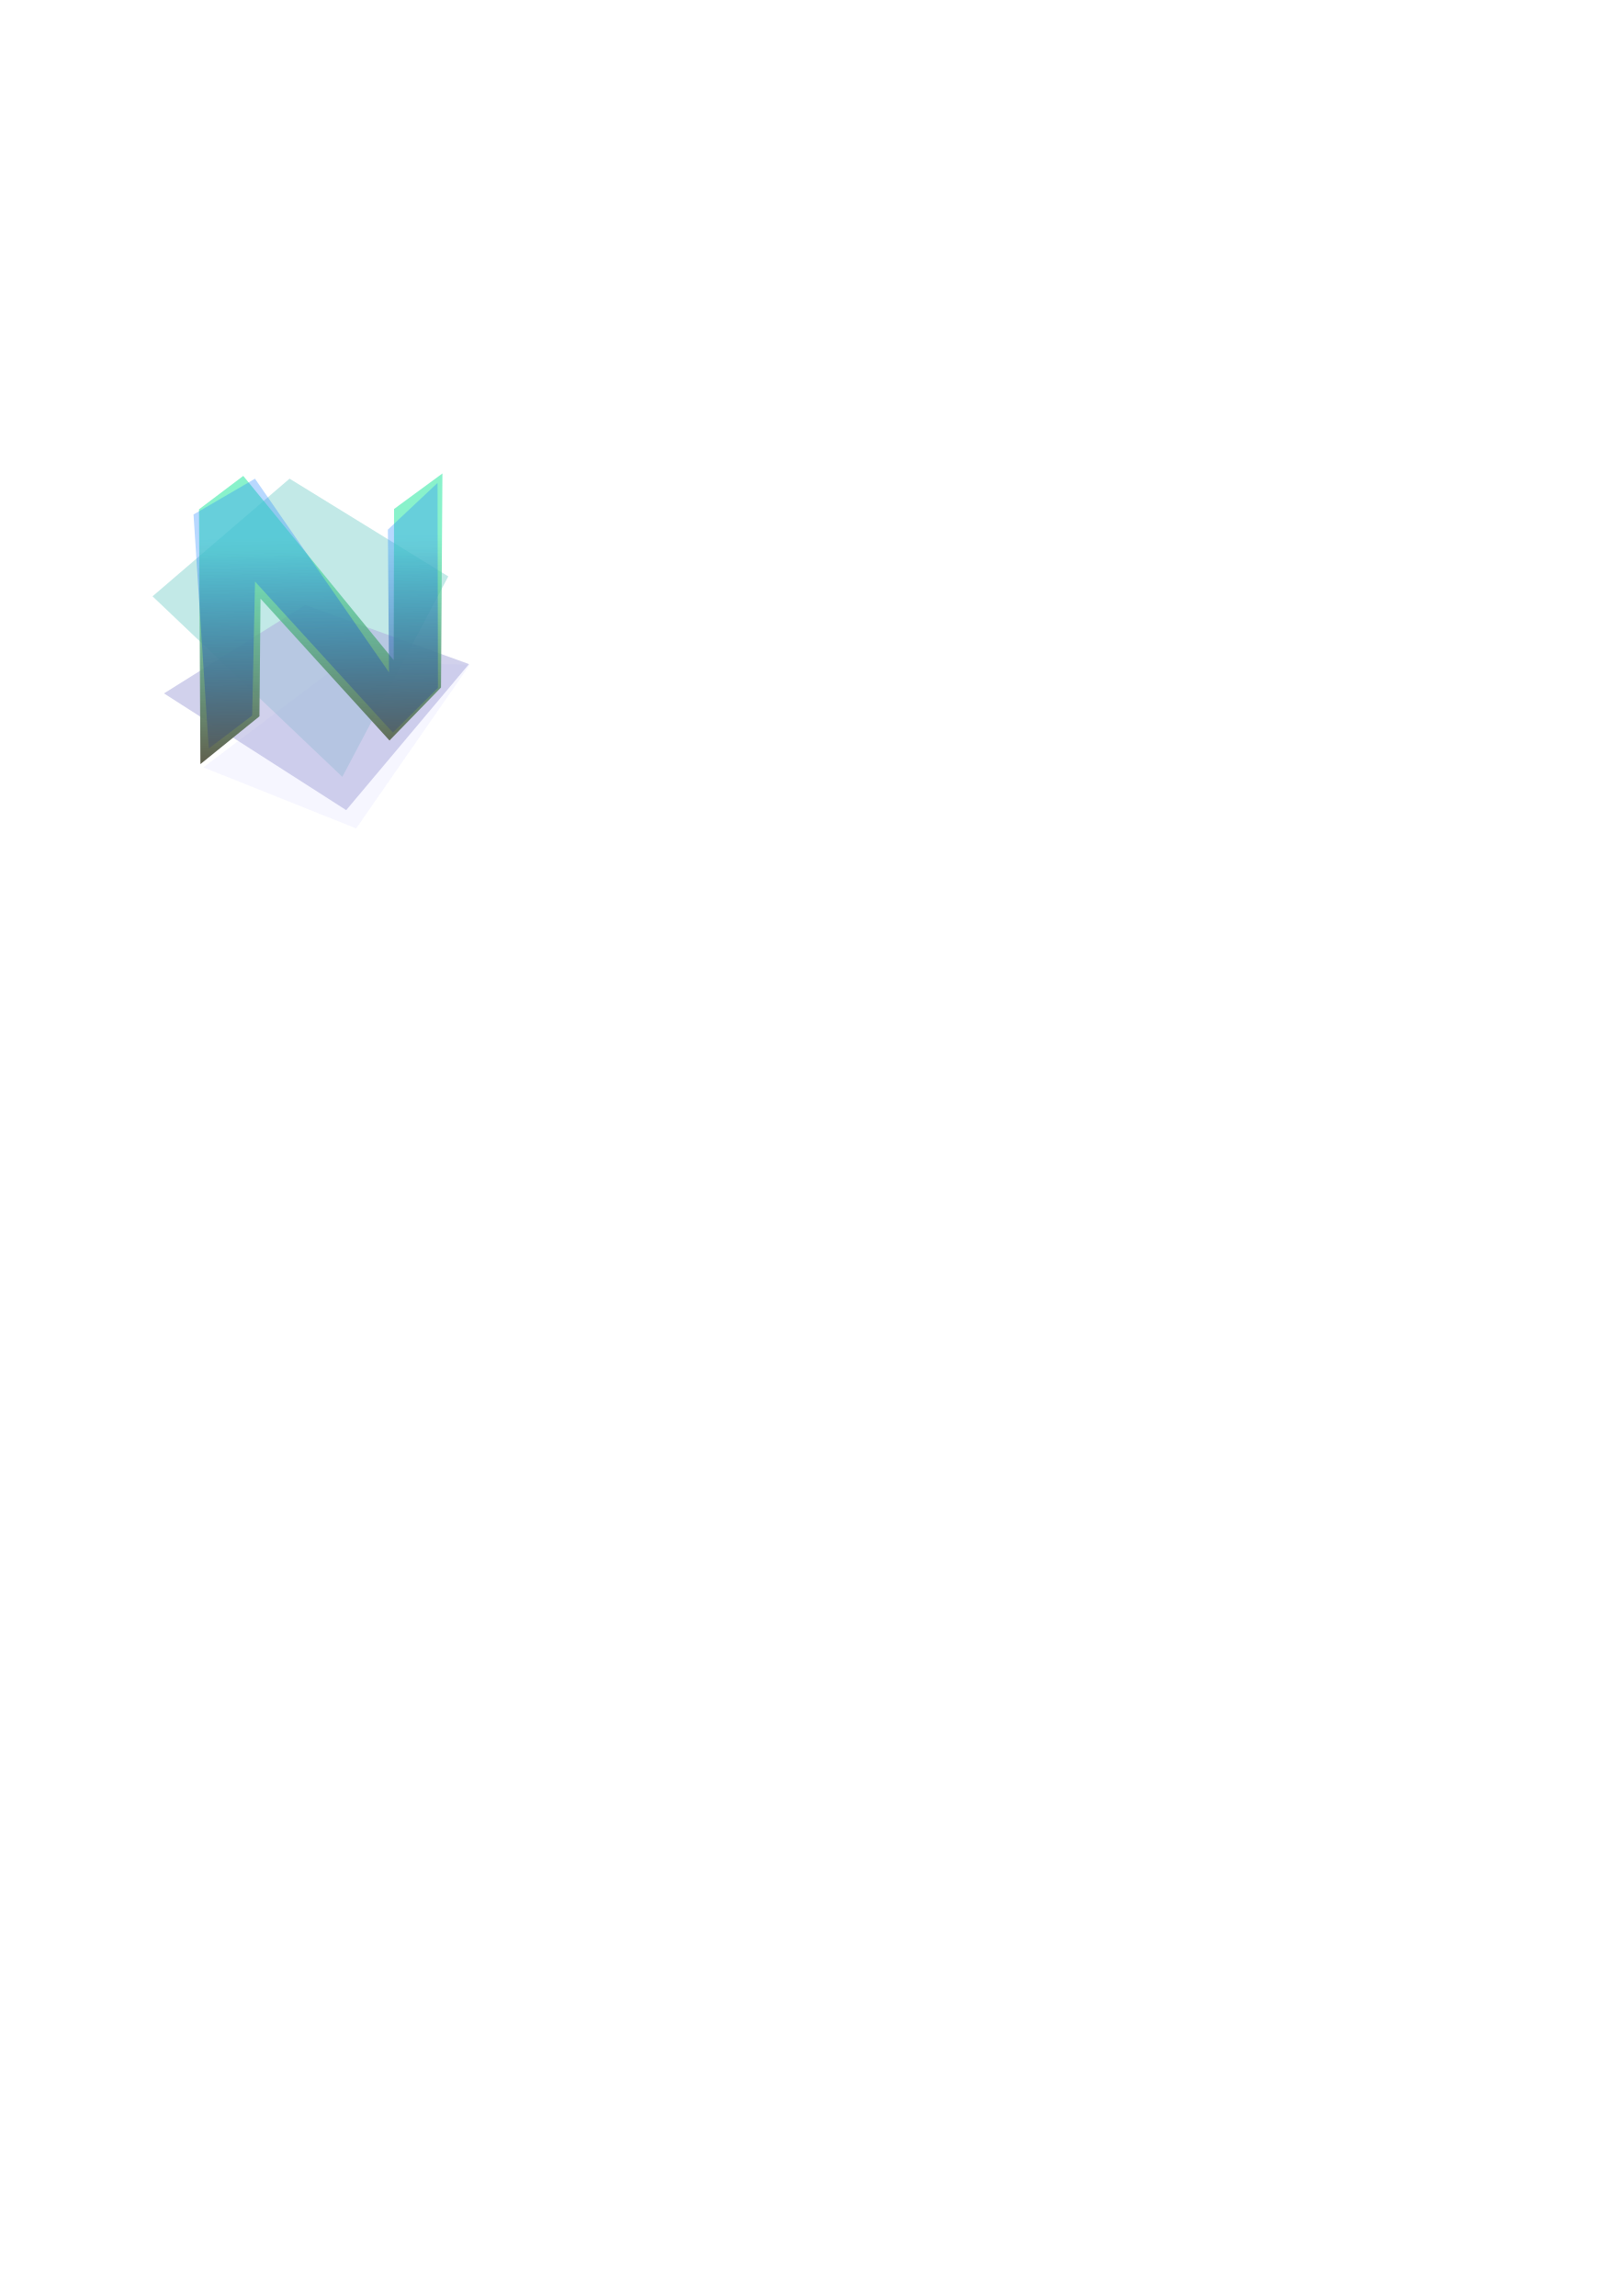
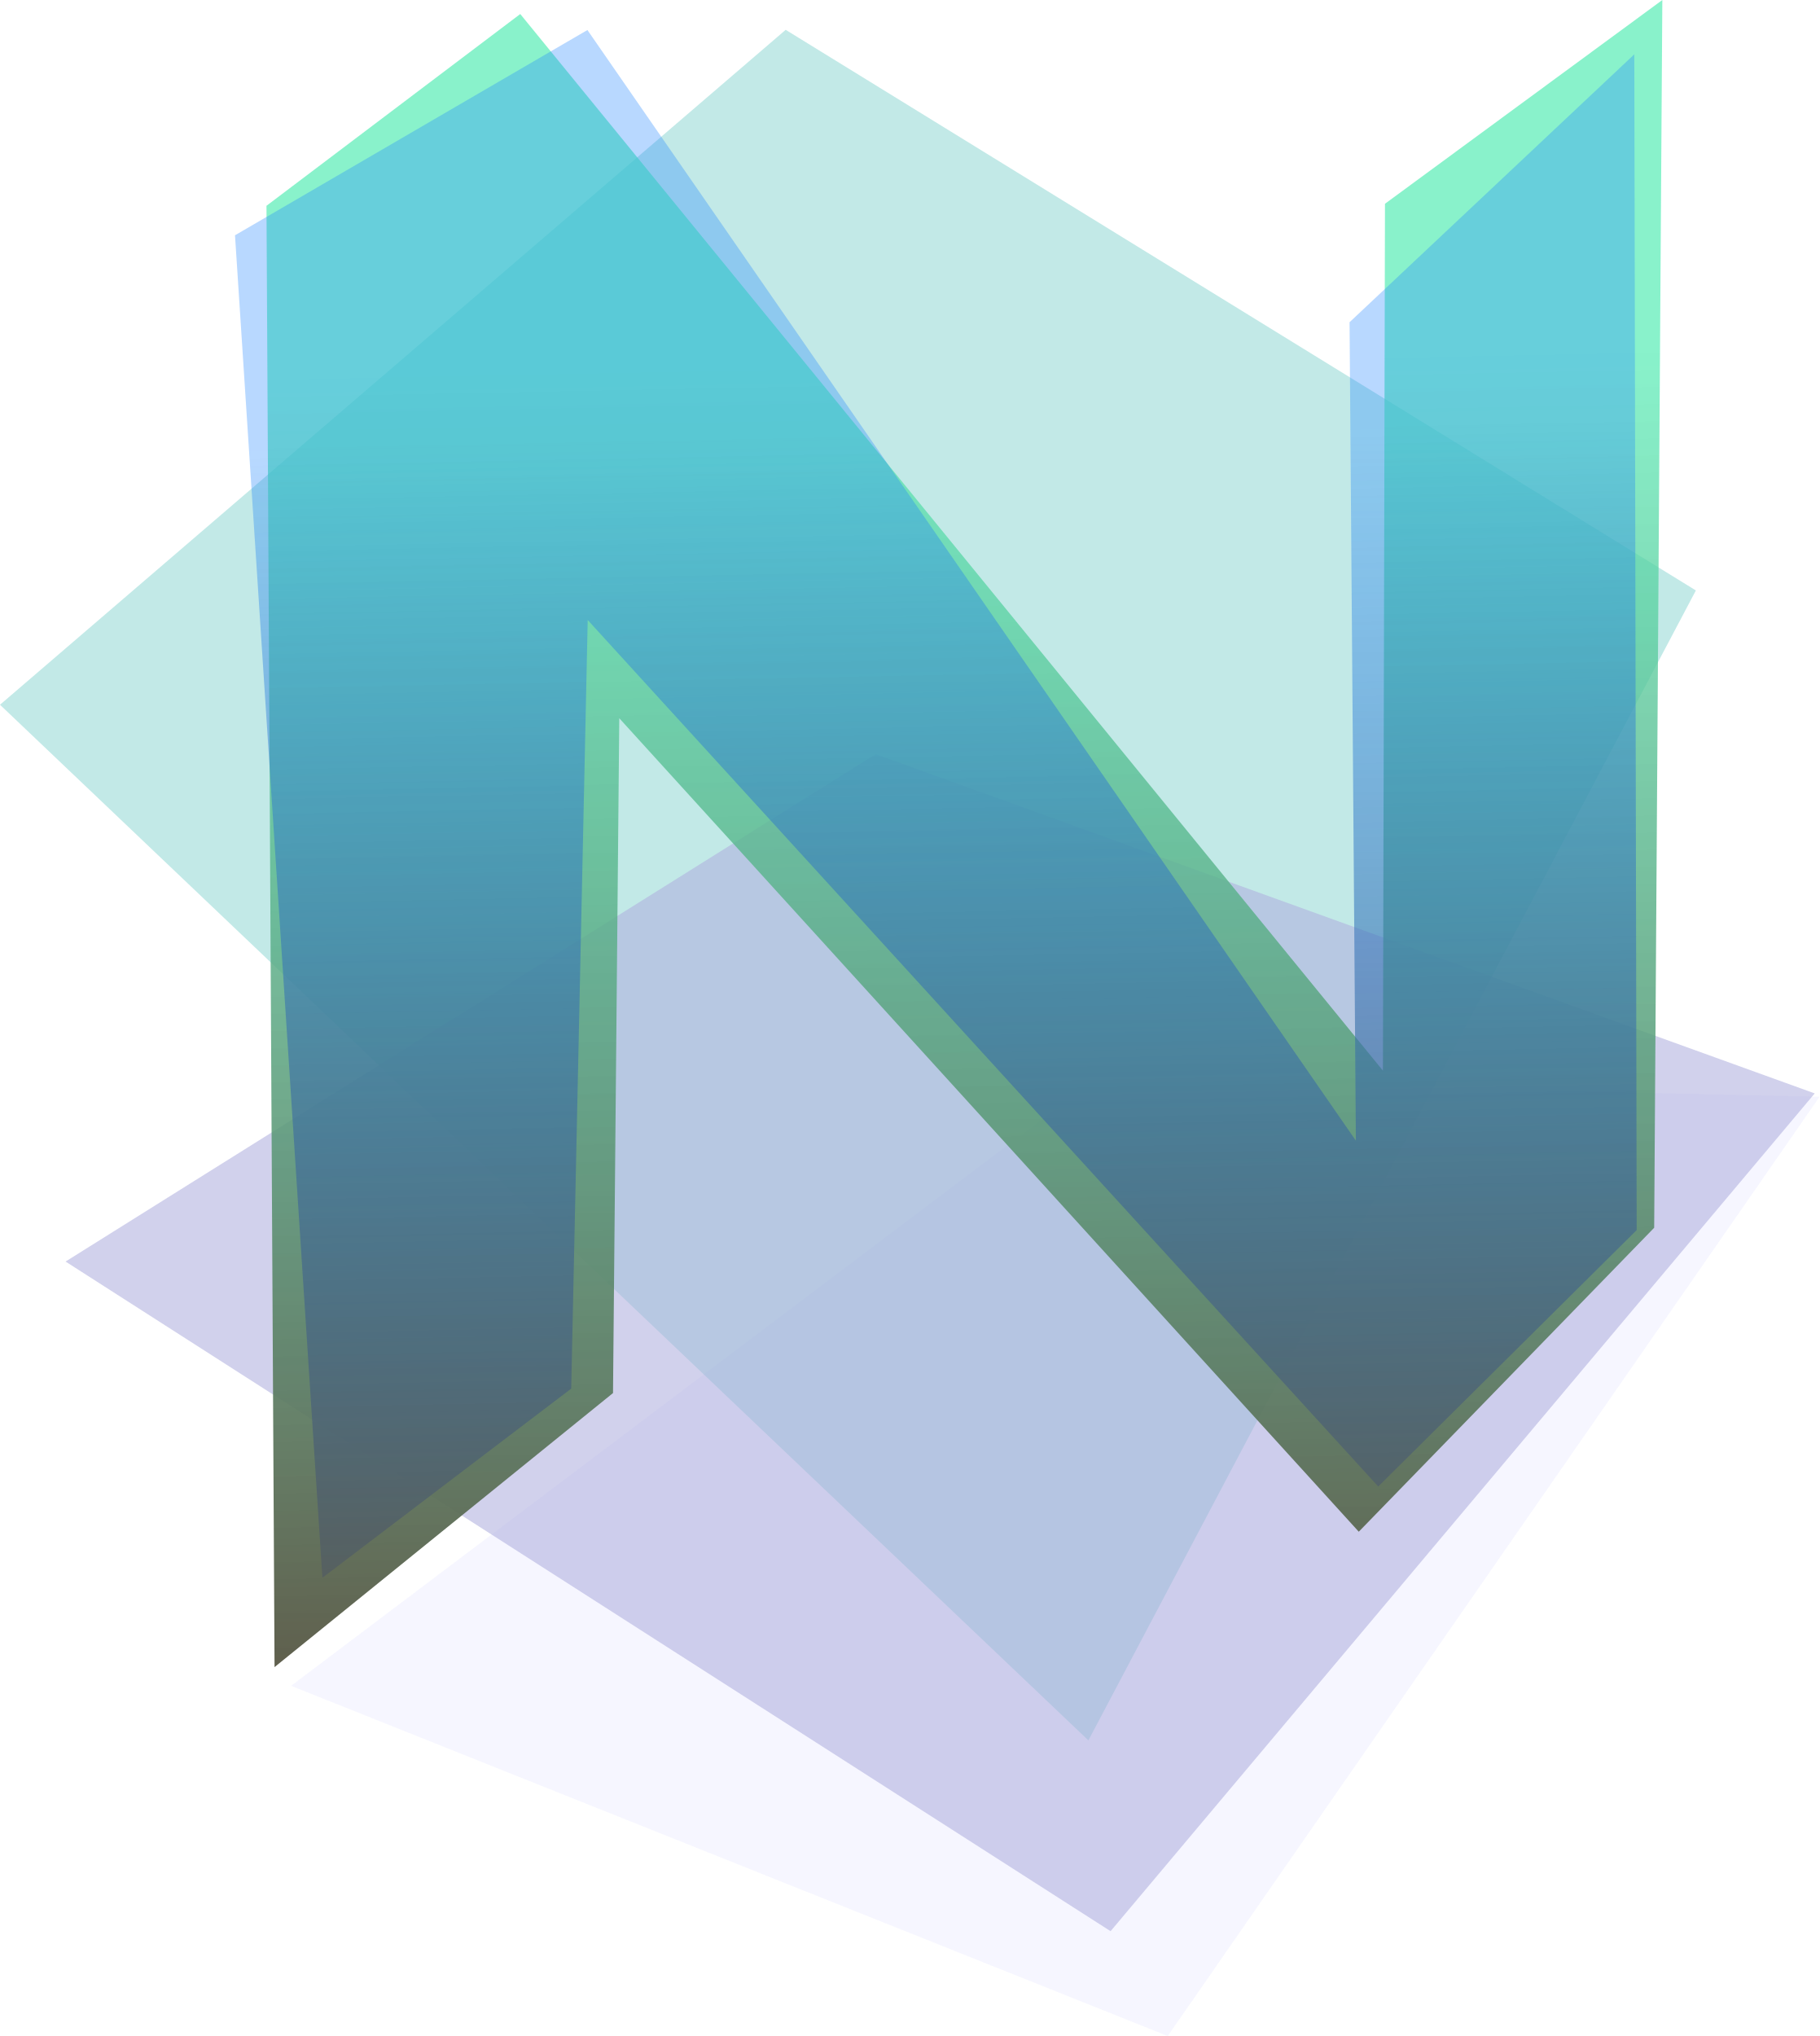
- <svg xmlns="http://www.w3.org/2000/svg" xmlns:xlink="http://www.w3.org/1999/xlink" version="1.1" id="svg5094" height="1052.362" width="744.094">
+ <svg xmlns="http://www.w3.org/2000/svg" xmlns:xlink="http://www.w3.org/1999/xlink" version="1.1" id="svg5094" height="162.691" width="145.412">
  <defs id="defs5096">
    <linearGradient id="linearGradient6041">
      <stop style="stop-color:#55ecb4;stop-opacity:0.696;" offset="0" id="stop6043" />
      <stop style="stop-color:#5e5948;stop-opacity:1" offset="1" id="stop6045" />
    </linearGradient>
    <linearGradient xlink:href="#linearGradient6041" id="linearGradient6349" gradientUnits="userSpaceOnUse" x1="149.208" y1="263.472" x2="149.636" y2="285.317" gradientTransform="matrix(4.855662,0,0,4.855662,-573.3501,-1033.161)" />
    <linearGradient xlink:href="#linearGradient6041-2" id="linearGradient6349-6" gradientUnits="userSpaceOnUse" x1="149.208" y1="263.472" x2="149.636" y2="285.317" gradientTransform="matrix(4.855662,0,0,4.855662,-573.3501,-1033.161)" />
    <linearGradient id="linearGradient6041-2">
      <stop style="stop-color:#1c85ff;stop-opacity:0.312;" offset="0" id="stop6043-5" />
      <stop style="stop-color:#5e5948;stop-opacity:1" offset="1" id="stop6045-3" />
    </linearGradient>
    <linearGradient y2="285.317" x2="149.636" y1="263.472" x1="149.208" gradientTransform="matrix(4.759476,0,0,4.759476,-558.8337,-1002.122)" gradientUnits="userSpaceOnUse" id="linearGradient6376" xlink:href="#linearGradient6041-2" />
  </defs>
-   <g id="layer1">
-     <g id="g5184" style="fill-opacity:1;fill-rule:nonzero;stroke:#ececec;stroke-width:4.922;stroke-linecap:butt;stroke-linejoin:miter;stroke-miterlimit:4;stroke-opacity:1;stroke-dasharray:none;stroke-dashoffset:0" transform="matrix(4.855662,0,0,4.855662,-573.3501,-1033.161)">
+   <g id="layer1" transform="translate(-69.90395,-217.0082)">
+     <g id="g5184" style="fill-opacity:1;fill-rule:nonzero;stroke:#ececec;stroke-width:4.922;stroke-linecap:butt;stroke-linejoin:miter;stroke-miterlimit:4;stroke-dasharray:none;stroke-dashoffset:0;stroke-opacity:1" transform="matrix(4.855662,0,0,4.855662,-573.3501,-1033.161)">
      <path d="m 150.459,275.254 11.963,0.261 -10.728,15.457 -14.428,-5.763 z" style="fill:#e9e9ff;fill-opacity:0.376;fill-rule:evenodd;stroke:none" id="path5204" />
-       <path d="m 132.475,269.064 12.931,-11.107 14.98,9.226 -9.998,18.924 z" style="fill:#48beb7;fill-rule:evenodd;stroke:none;fill-opacity:0.333" id="path5208" />
+       <path d="m 132.475,269.064 12.931,-11.107 14.98,9.226 -9.998,18.924 z" style="fill:#48beb7;fill-opacity:0.333;fill-rule:evenodd;stroke:none" id="path5208" />
      <path d="m 133.554,278.227 13.333,-8.35 15.455,5.583 -11.589,13.787 z" style="fill:#afafde;fill-opacity:0.582;fill-rule:evenodd;stroke:none" id="path5210" />
    </g>
-     <g transform="matrix(5.604833,0,0,4.206629,-573.3501,-1033.161)" style="font-size:34.653px;font-style:normal;font-weight:bold;line-height:125%;letter-spacing:0px;word-spacing:0px;fill:#000000;fill-opacity:1;stroke:none;font-family:Sans;-inkscape-font-specification:Sans Bold" id="text5198" />
-     <path d="m 91.844,350.222 -0.644,-116.77 20.28,-15.323 68.941,84.433 0.164,-69.272 22.165,-16.281 -0.652,98.106 -23.608,24.288 -59.097,-65.004 -0.5,53.924 z" style="font-size:34.653px;font-style:normal;font-weight:bold;line-height:125%;letter-spacing:0px;word-spacing:0px;fill:url(#linearGradient6349);fill-opacity:1;stroke:none;font-family:Sans;-inkscape-font-specification:Sans Bold" id="path5217-7" />
-     <path d="m 95.669,343.085 -6.985,-107.276 28.164,-16.401 61.412,88.75 -0.506,-65.402 22.756,-21.408 0.19,93.952 -20.655,20.492 -63.174,-69.241 -1.319,61.419 z" style="font-size:34.653px;font-style:normal;font-weight:bold;line-height:125%;letter-spacing:0px;word-spacing:0px;fill:url(#linearGradient6376);fill-opacity:1;stroke:none;font-family:Sans;-inkscape-font-specification:Sans Bold" id="path5217-7-4" />
+     <g transform="matrix(5.604833,0,0,4.206629,-573.3501,-1033.161)" style="font-style:normal;font-weight:bold;font-size:34.653px;line-height:125%;font-family:Sans;-inkscape-font-specification:'Sans Bold';letter-spacing:0px;word-spacing:0px;fill:#000000;fill-opacity:1;stroke:none" id="text5198" />
+     <path d="m 91.844,350.222 -0.644,-116.77 20.28,-15.323 68.941,84.433 0.164,-69.272 22.165,-16.281 -0.652,98.106 -23.608,24.288 -59.097,-65.004 -0.5,53.924 z" style="font-style:normal;font-weight:bold;font-size:34.653px;line-height:125%;font-family:Sans;-inkscape-font-specification:'Sans Bold';letter-spacing:0px;word-spacing:0px;fill:url(#linearGradient6349);fill-opacity:1;stroke:none" id="path5217-7" />
+     <path d="m 95.669,343.085 -6.985,-107.276 28.164,-16.401 61.412,88.75 -0.506,-65.402 22.756,-21.408 0.19,93.952 -20.655,20.492 -63.174,-69.241 -1.319,61.419 z" style="font-style:normal;font-weight:bold;font-size:34.653px;line-height:125%;font-family:Sans;-inkscape-font-specification:'Sans Bold';letter-spacing:0px;word-spacing:0px;fill:url(#linearGradient6376);fill-opacity:1;stroke:none" id="path5217-7-4" />
  </g>
</svg>
